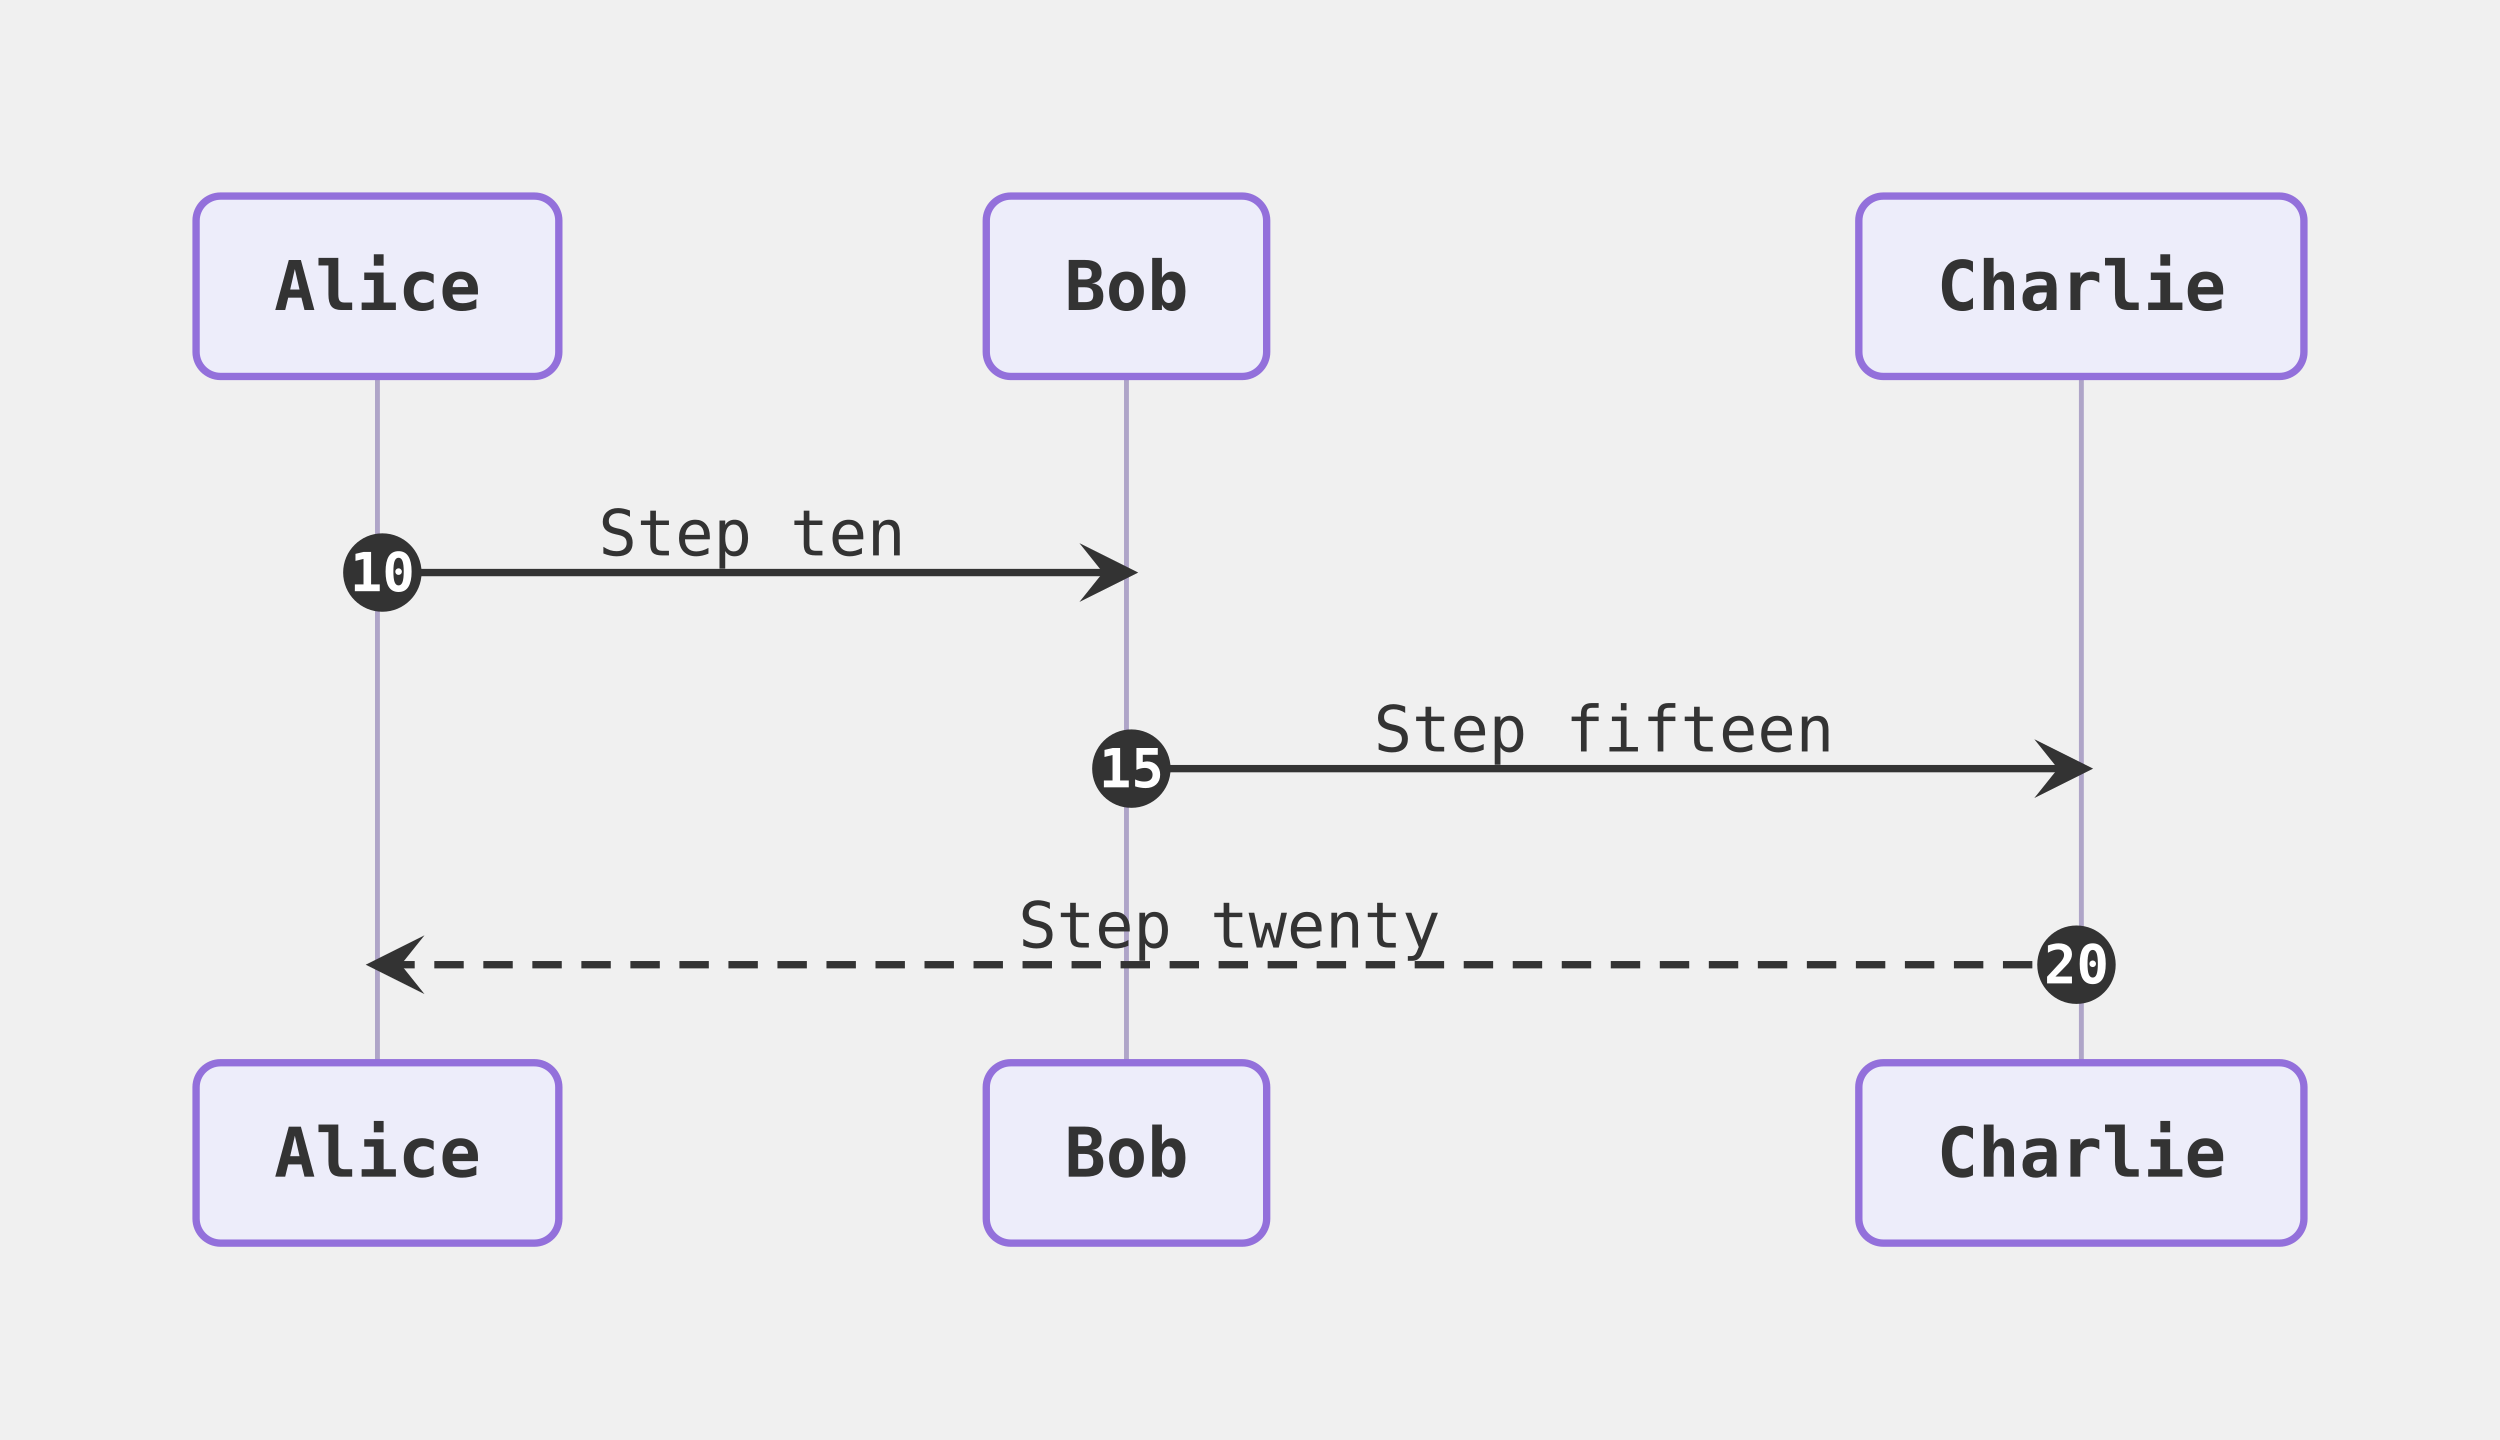
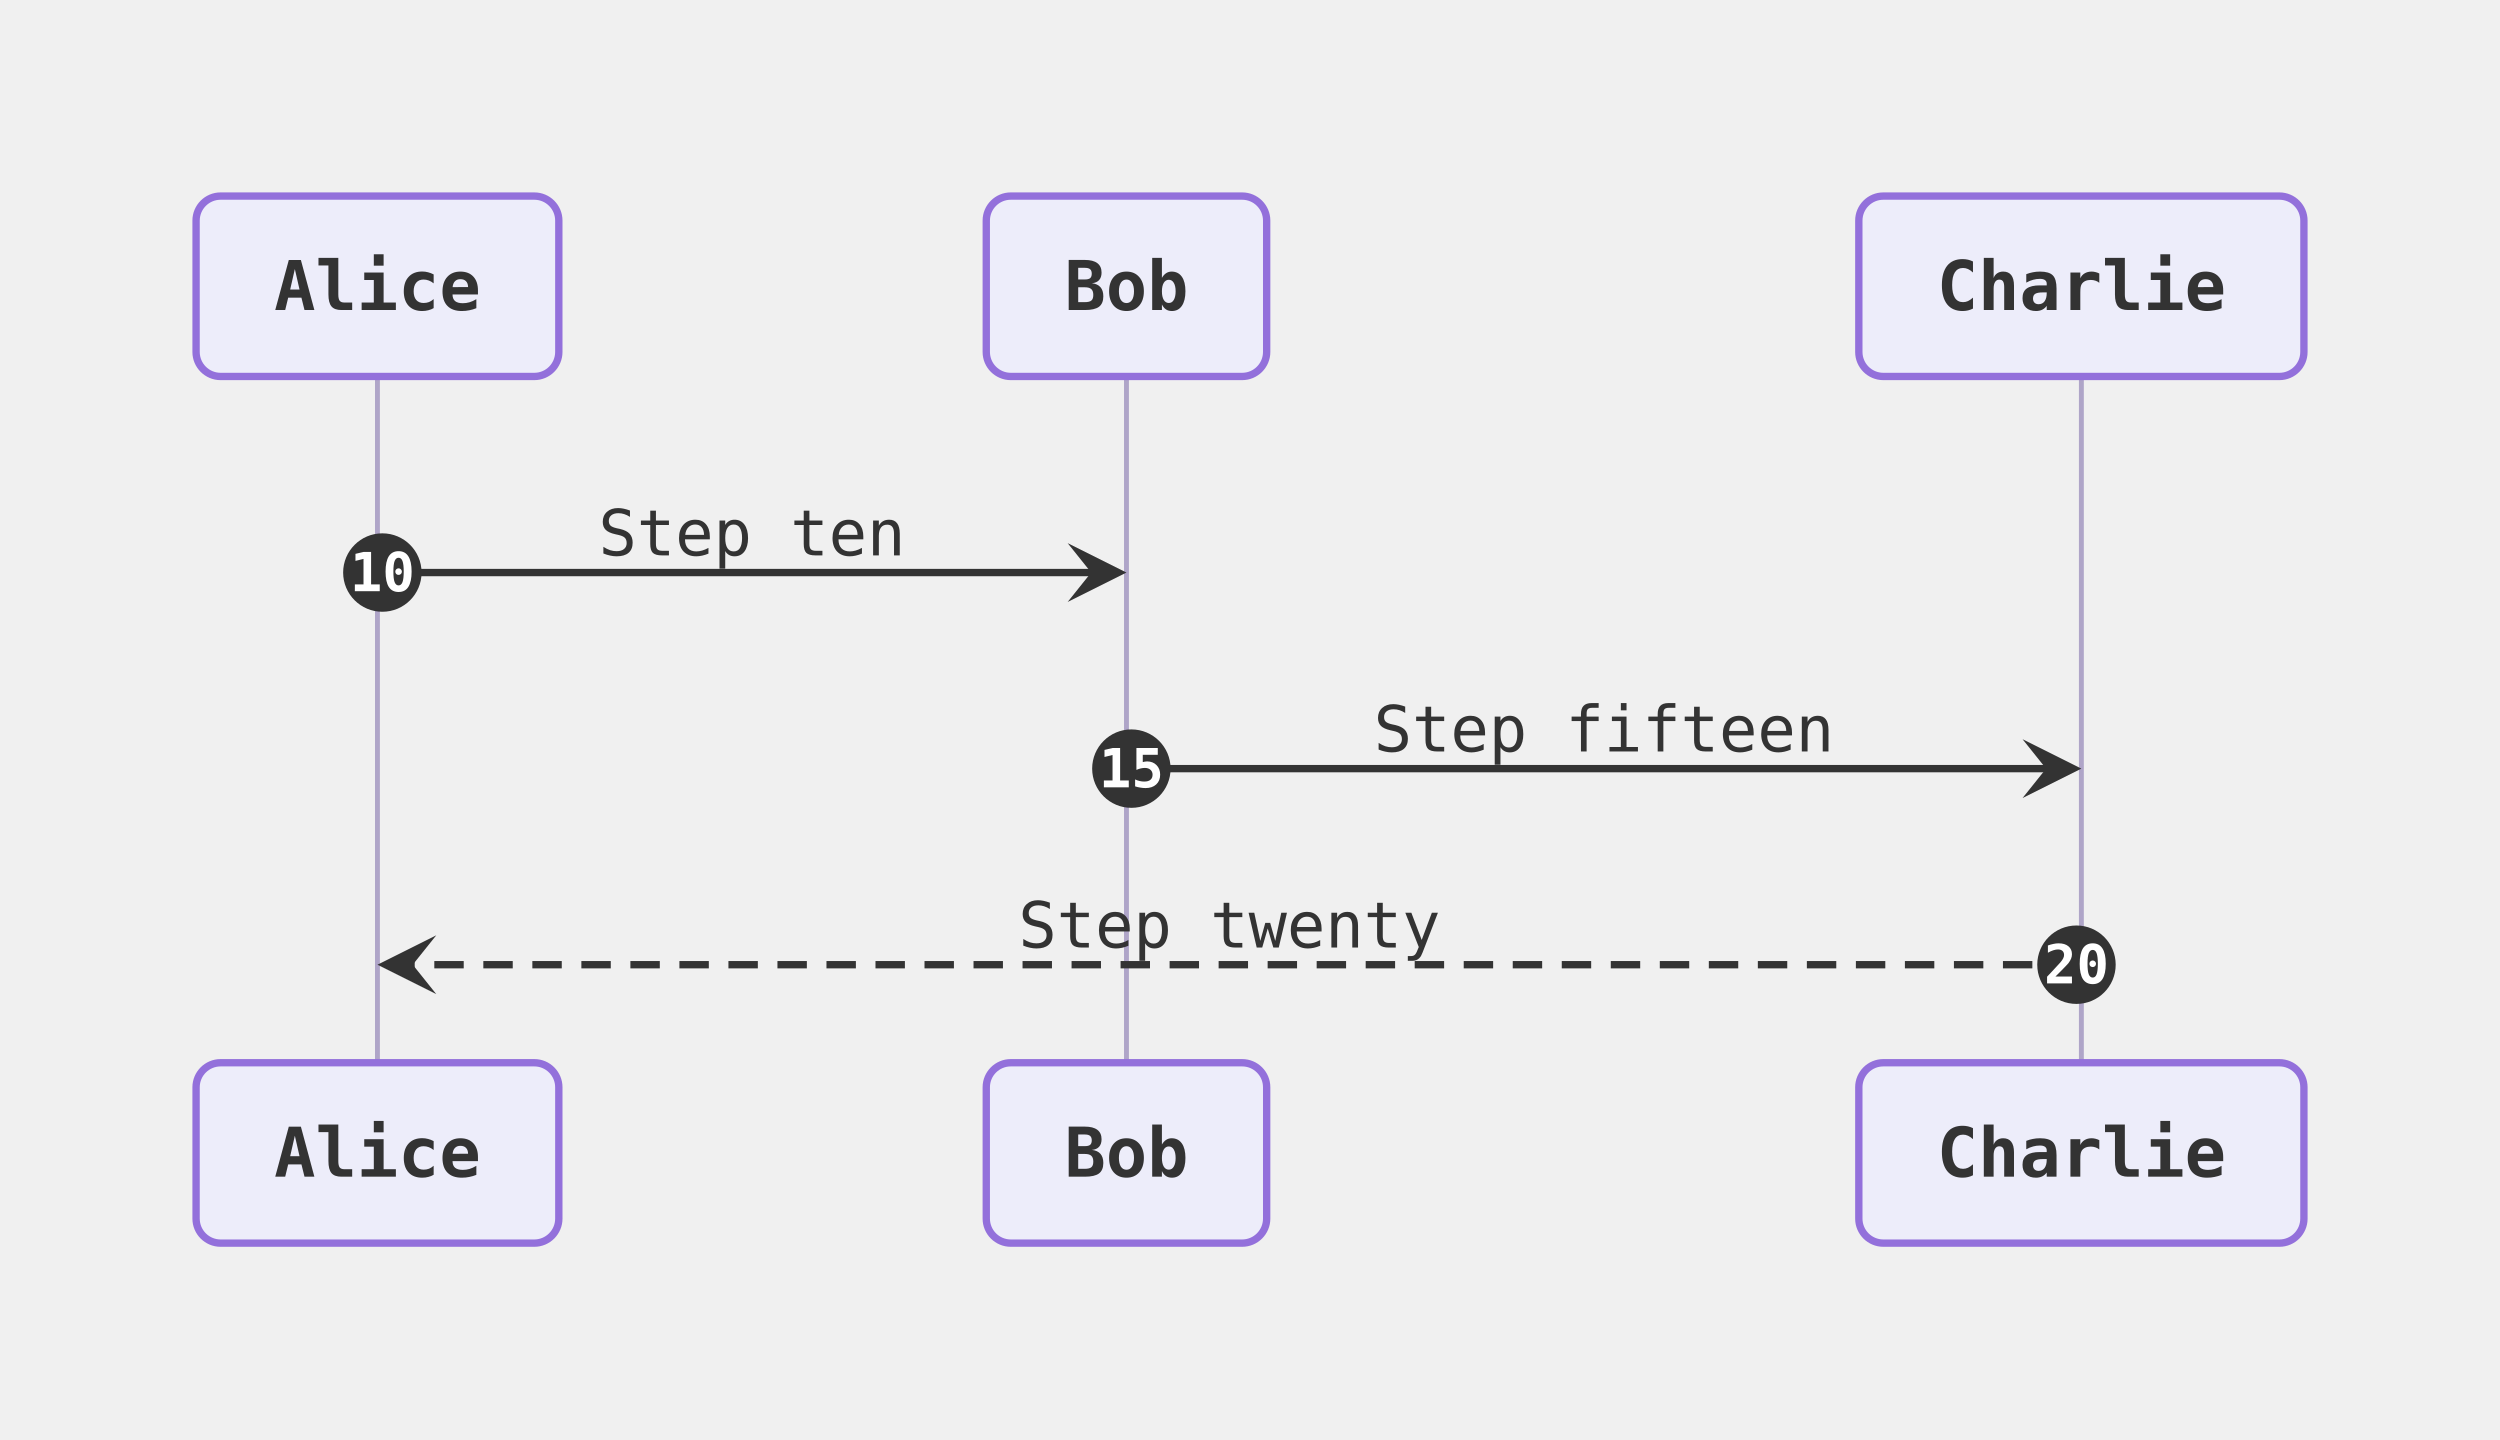
<svg xmlns="http://www.w3.org/2000/svg" viewBox="0 0 510 293.6" width="510" height="293.6">
  <defs>
    <marker id="arrow-point" viewBox="0 0 10 10" refX="8" refY="5" markerWidth="8" markerHeight="8" orient="auto-start-reverse">
      <path d="M10 5 L0 10 L4 5 L0 0 Z" fill="#333333" />
    </marker>
  </defs>
  <g transform="translate(20, 20)">
    <path d="M57 56.8 L57 196.8" fill="none" stroke="#afa5c8" stroke-width="1" />
    <path d="M209.8 56.8 L209.8 196.8" fill="none" stroke="#afa5c8" stroke-width="1" />
    <path d="M404.6 56.8 L404.6 196.8" fill="none" stroke="#afa5c8" stroke-width="1" />
-     <path d="M57 96.8 L209.8 96.8" fill="none" stroke="#333333" stroke-width="1.5" marker-end="url(#arrow-point)" />
+     <path d="M57 96.8 L207.4 96.8" fill="none" stroke="#333333" stroke-width="1.5" marker-end="url(#arrow-point)" />
    <text x="133.4" y="88.8" text-anchor="middle" dominant-baseline="central" font-size="13px" font-family="'Intel One Mono', 'SF Mono', 'Cascadia Code', 'JetBrains Mono', 'Fira Code', 'Consolas', 'Menlo', monospace" fill="#333333">Step ten</text>
    <circle cx="58" cy="96.8" r="8" fill="#333333" />
    <text x="58" y="96.8" text-anchor="middle" dominant-baseline="central" font-size="11px" font-family="'Intel One Mono', 'SF Mono', 'Cascadia Code', 'JetBrains Mono', 'Fira Code', 'Consolas', 'Menlo', monospace" fill="#ffffff" font-weight="bold">10</text>
-     <path d="M209.8 136.8 L404.6 136.8" fill="none" stroke="#333333" stroke-width="1.5" marker-end="url(#arrow-point)" />
+     <path d="M209.8 136.8 L402.2 136.8" fill="none" stroke="#333333" stroke-width="1.5" marker-end="url(#arrow-point)" />
    <text x="307.2" y="128.8" text-anchor="middle" dominant-baseline="central" font-size="13px" font-family="'Intel One Mono', 'SF Mono', 'Cascadia Code', 'JetBrains Mono', 'Fira Code', 'Consolas', 'Menlo', monospace" fill="#333333">Step fifteen</text>
    <circle cx="210.8" cy="136.8" r="8" fill="#333333" />
    <text x="210.8" y="136.8" text-anchor="middle" dominant-baseline="central" font-size="11px" font-family="'Intel One Mono', 'SF Mono', 'Cascadia Code', 'JetBrains Mono', 'Fira Code', 'Consolas', 'Menlo', monospace" fill="#ffffff" font-weight="bold">15</text>
-     <path d="M404.6 176.8 L57 176.8" fill="none" stroke="#333333" stroke-width="1.5" stroke-dasharray="6 4" marker-end="url(#arrow-point)" />
+     <path d="M404.6 176.8 L59.4 176.8" fill="none" stroke="#333333" stroke-width="1.5" stroke-dasharray="6 4" marker-end="url(#arrow-point)" />
    <text x="230.8" y="168.8" text-anchor="middle" dominant-baseline="central" font-size="13px" font-family="'Intel One Mono', 'SF Mono', 'Cascadia Code', 'JetBrains Mono', 'Fira Code', 'Consolas', 'Menlo', monospace" fill="#333333">Step twenty</text>
    <circle cx="403.6" cy="176.8" r="8" fill="#333333" />
    <text x="403.6" y="176.8" text-anchor="middle" dominant-baseline="central" font-size="11px" font-family="'Intel One Mono', 'SF Mono', 'Cascadia Code', 'JetBrains Mono', 'Fira Code', 'Consolas', 'Menlo', monospace" fill="#ffffff" font-weight="bold">20</text>
    <rect x="20" y="20" width="74" height="36.8" rx="5" ry="5" fill="#ececffb2" stroke="#9370db" stroke-width="1.5" />
    <text x="57" y="38.4" text-anchor="middle" dominant-baseline="central" font-size="14px" font-family="'Intel One Mono', 'SF Mono', 'Cascadia Code', 'JetBrains Mono', 'Fira Code', 'Consolas', 'Menlo', monospace" fill="#333333" font-weight="bold">Alice</text>
    <rect x="181.2" y="20" width="57.2" height="36.8" rx="5" ry="5" fill="#ececffb2" stroke="#9370db" stroke-width="1.5" />
    <text x="209.8" y="38.4" text-anchor="middle" dominant-baseline="central" font-size="14px" font-family="'Intel One Mono', 'SF Mono', 'Cascadia Code', 'JetBrains Mono', 'Fira Code', 'Consolas', 'Menlo', monospace" fill="#333333" font-weight="bold">Bob</text>
    <rect x="359.2" y="20" width="90.8" height="36.8" rx="5" ry="5" fill="#ececffb2" stroke="#9370db" stroke-width="1.5" />
    <text x="404.6" y="38.4" text-anchor="middle" dominant-baseline="central" font-size="14px" font-family="'Intel One Mono', 'SF Mono', 'Cascadia Code', 'JetBrains Mono', 'Fira Code', 'Consolas', 'Menlo', monospace" fill="#333333" font-weight="bold">Charlie</text>
    <rect x="20" y="196.8" width="74" height="36.8" rx="5" ry="5" fill="#ececffb2" stroke="#9370db" stroke-width="1.5" />
    <text x="57" y="215.2" text-anchor="middle" dominant-baseline="central" font-size="14px" font-family="'Intel One Mono', 'SF Mono', 'Cascadia Code', 'JetBrains Mono', 'Fira Code', 'Consolas', 'Menlo', monospace" fill="#333333" font-weight="bold">Alice</text>
    <rect x="181.2" y="196.8" width="57.2" height="36.8" rx="5" ry="5" fill="#ececffb2" stroke="#9370db" stroke-width="1.5" />
    <text x="209.8" y="215.2" text-anchor="middle" dominant-baseline="central" font-size="14px" font-family="'Intel One Mono', 'SF Mono', 'Cascadia Code', 'JetBrains Mono', 'Fira Code', 'Consolas', 'Menlo', monospace" fill="#333333" font-weight="bold">Bob</text>
    <rect x="359.2" y="196.8" width="90.8" height="36.8" rx="5" ry="5" fill="#ececffb2" stroke="#9370db" stroke-width="1.5" />
    <text x="404.6" y="215.2" text-anchor="middle" dominant-baseline="central" font-size="14px" font-family="'Intel One Mono', 'SF Mono', 'Cascadia Code', 'JetBrains Mono', 'Fira Code', 'Consolas', 'Menlo', monospace" fill="#333333" font-weight="bold">Charlie</text>
  </g>
</svg>
